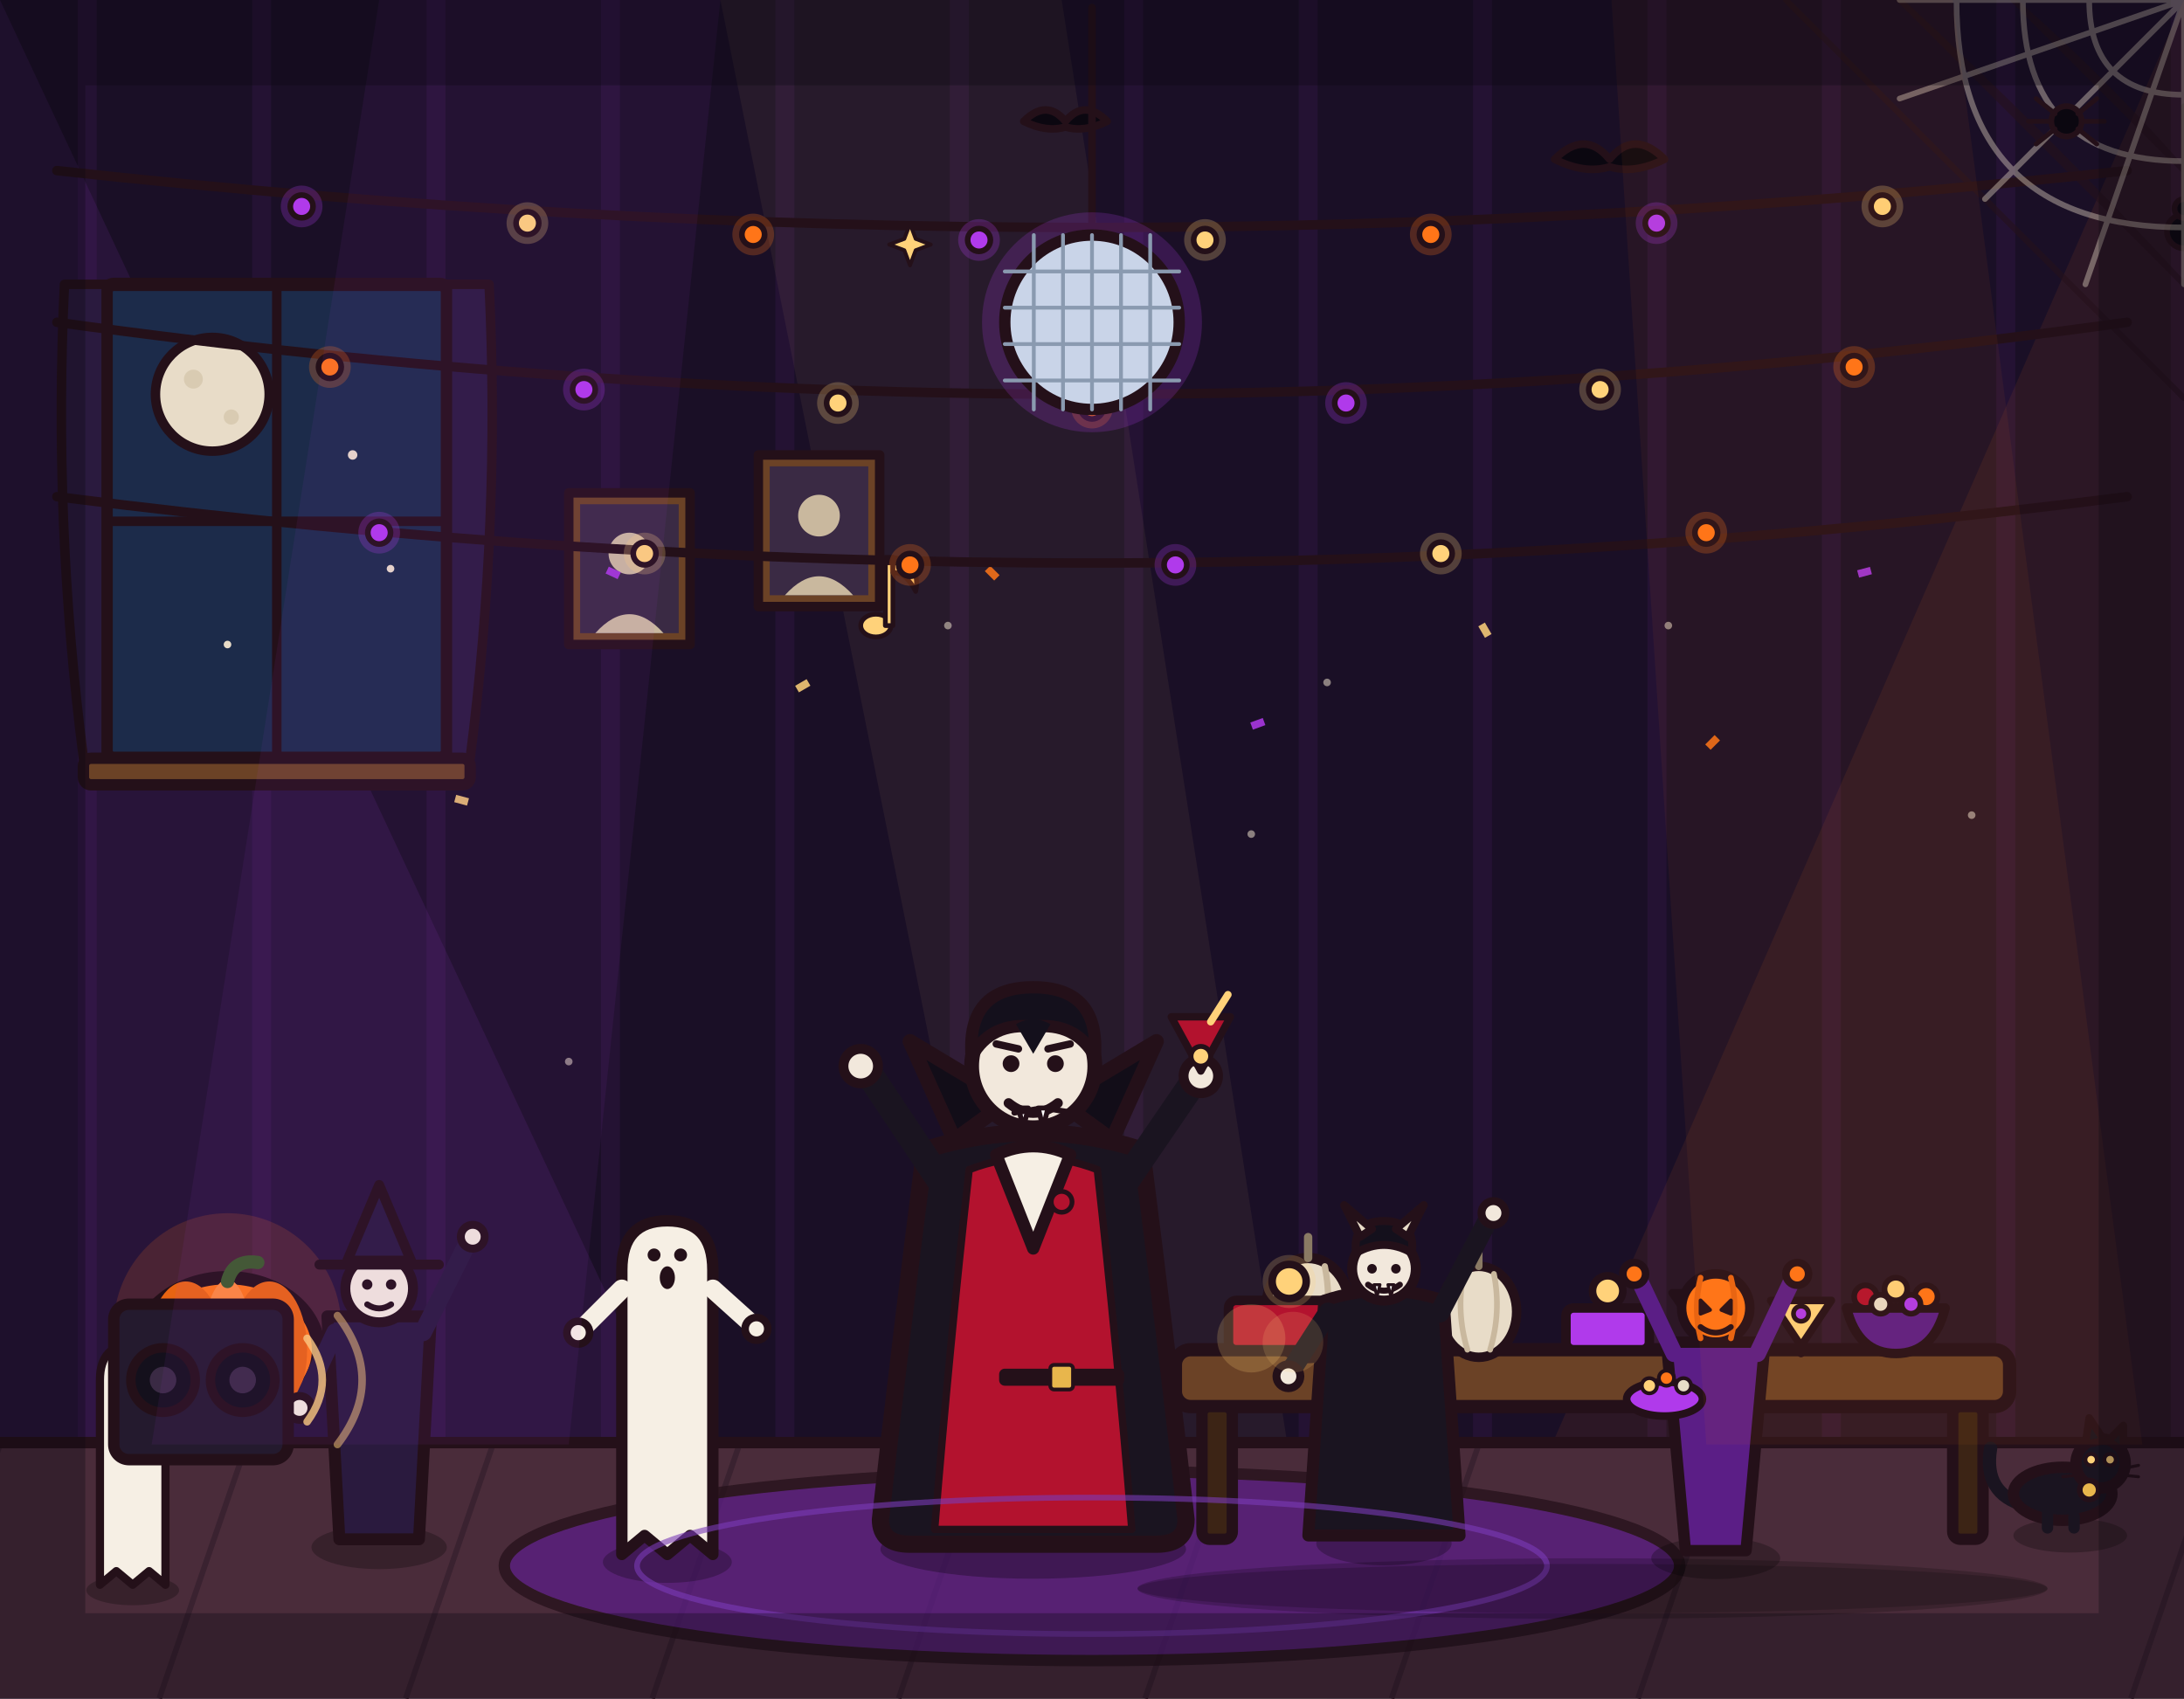
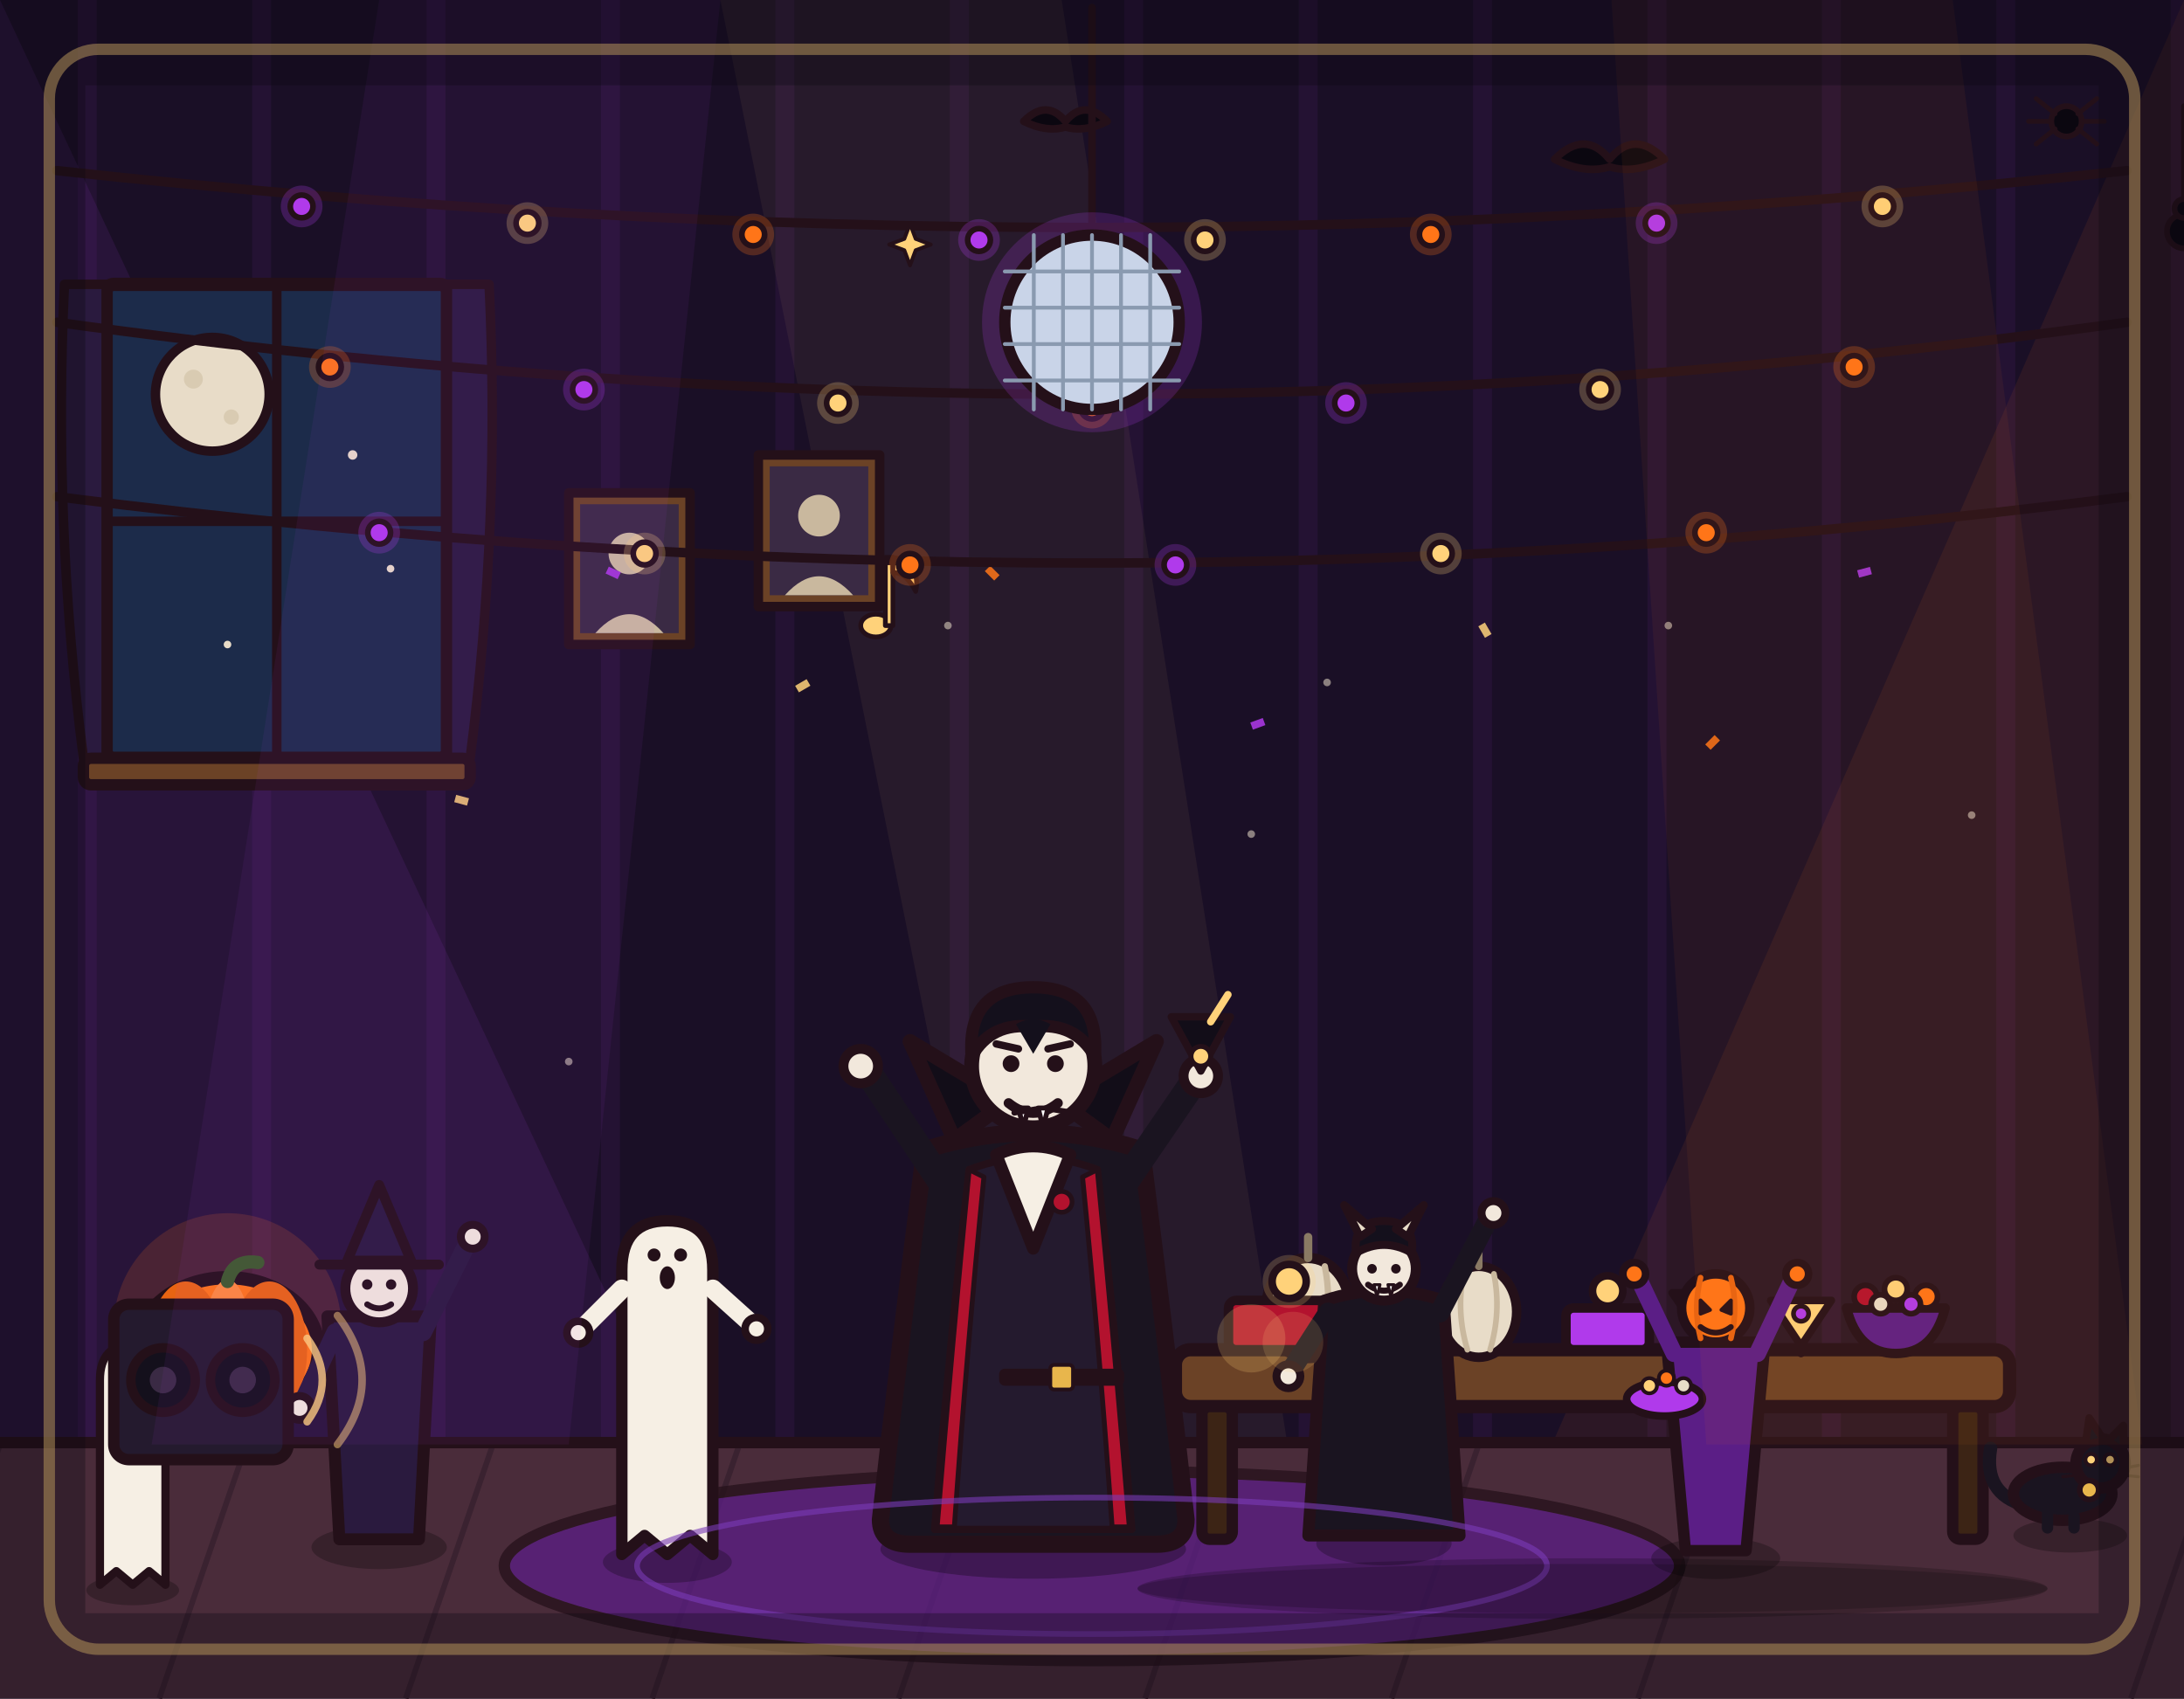
<svg xmlns="http://www.w3.org/2000/svg" viewBox="0 0 1152 896" width="1152" height="896">
  <rect x="0" y="0" width="1152" height="896" fill="#1a0f26" />
  <path d="M46 0V762M138 0V762M230 0V762M322 0V762M414 0V762M506 0V762M598 0V762M690 0V762M782 0V762M874 0V762M966 0V762M1058 0V762M1150 0V762" stroke="#b03aeb" stroke-width="10" opacity=".07" fill="none" />
  <path d="M0 0 L420 896 L0 896 Z" fill="#b03aeb" stroke-width="0" stroke-linejoin="round" stroke-linecap="round" stroke="none" opacity="0.10" />
  <path d="M1152 0 L760 896 L1152 896 Z" fill="#ff7518" stroke-width="0" stroke-linejoin="round" stroke-linecap="round" stroke="none" opacity="0.08" />
  <path d="M380 0 L560 896 L700 896 L560 0 Z" fill="#ffd27a" stroke-width="0" stroke-linejoin="round" stroke-linecap="round" stroke="none" opacity="0.06" />
  <g fill="#e8dcc8" opacity=".55">
    <circle cx="500" cy="330" r="2" />
    <circle cx="700" cy="360" r="2" />
    <circle cx="660" cy="440" r="2" />
    <circle cx="880" cy="330" r="2" />
    <circle cx="1040" cy="430" r="2" />
    <circle cx="300" cy="560" r="2" />
  </g>
  <rect x="56" y="150" width="180" height="250" rx="4" fill="#1c2b4a" stroke="#241019" stroke-width="7" stroke-linejoin="round" stroke-linecap="round" />
  <line x1="146" y1="150" x2="146" y2="400" stroke="#241019" stroke-width="5" stroke-linecap="round" />
  <line x1="56" y1="275" x2="236" y2="275" stroke="#241019" stroke-width="5" stroke-linecap="round" />
  <circle cx="112" cy="208" r="30" fill="#e8dcc8" stroke="#241019" stroke-width="5" stroke-linejoin="round" stroke-linecap="round" />
  <circle cx="102" cy="200" r="5" fill="#d9cbb2" stroke="none" />
  <circle cx="122" cy="220" r="4" fill="#d9cbb2" stroke="none" />
  <g fill="#e8dcc8">
    <circle cx="186" cy="240" r="2.5" />
    <circle cx="206" cy="300" r="2" />
    <circle cx="120" cy="340" r="2" />
  </g>
  <path d="M56 150 L34 150 Q28 275 44 400 L56 400 Z" fill="#2a1a3e" stroke="#241019" stroke-width="5" stroke-linejoin="round" stroke-linecap="round" />
  <path d="M236 150 L258 150 Q264 275 248 400 L236 400 Z" fill="#2a1a3e" stroke="#241019" stroke-width="5" stroke-linejoin="round" stroke-linecap="round" />
  <rect x="44" y="400" width="204" height="14" rx="4" fill="#6b4226" stroke="#241019" stroke-width="6" stroke-linejoin="round" stroke-linecap="round" />
  <g>
    <rect x="300" y="260" width="64" height="80" fill="#6b4226" stroke="#241019" stroke-width="5" stroke-linejoin="round" stroke-linecap="round" />
    <rect x="306" y="266" width="52" height="68" fill="#3a2a44" stroke="none" />
    <circle cx="332" cy="292" r="11" fill="#c9b89e" stroke="none" />
    <path d="M314 334 Q332 314 350 334 Z" fill="#c9b89e" stroke="none" />
  </g>
  <g>
    <rect x="400" y="240" width="64" height="80" fill="#6b4226" stroke="#241019" stroke-width="5" stroke-linejoin="round" stroke-linecap="round" />
    <rect x="406" y="246" width="52" height="68" fill="#3a2a44" stroke="none" />
    <circle cx="432" cy="272" r="11" fill="#c9b89e" stroke="none" />
    <path d="M414 314 Q432 294 450 314 Z" fill="#c9b89e" stroke="none" />
-   </g>
-   <g stroke="#241019" stroke-width="3" opacity=".55" fill="none" stroke-linecap="round">
-     <path d="M1152 90 L1062 0" />
-     <path d="M1152 150 L1002 0" />
-     <path d="M1152 210 L942 0" />
-     <path d="M1062 0 Q1110 42 1152 90" />
-     <path d="M1002 0 Q1080 72 1152 150" />
-     <path d="M942 0 Q1050 108 1152 210" />
  </g>
  <line x1="1152" y1="56" x2="1152" y2="108" stroke="#241019" stroke-width="3" stroke-linecap="round" />
  <circle cx="1152" cy="122" r="9" fill="#0b0710" stroke="#241019" stroke-width="3" />
  <circle cx="1152" cy="110" r="5" fill="#0b0710" stroke="#241019" stroke-width="3" />
  <path d="M540 64 Q552 52 562 64 Q572 52 584 64 Q572 70 562 67 Q552 70 540 64 Z" fill="#0b0710" stroke="#241019" stroke-width="4" stroke-linejoin="round" stroke-linecap="round" />
  <path d="M820 84 Q836 68 849 84 Q862 68 878 84 Q862 92 849 88 Q836 92 820 84 Z" fill="#0b0710" stroke="#241019" stroke-width="4" stroke-linejoin="round" stroke-linecap="round" />
  <path d="M30 90 Q576 150 1122 90" fill="none" stroke="#241019" stroke-width="5" stroke-linecap="round" stroke-linejoin="round" />
  <circle cx="159.1" cy="108.9" r="11" fill="#b03aeb" opacity="0.25" stroke="none" />
  <circle cx="159.1" cy="108.9" r="6" fill="#b03aeb" stroke="#241019" stroke-width="3" stroke-linejoin="round" stroke-linecap="round" />
  <circle cx="278.2" cy="117.7" r="11" fill="#ffd27a" opacity="0.25" stroke="none" />
  <circle cx="278.2" cy="117.7" r="6" fill="#ffd27a" stroke="#241019" stroke-width="3" stroke-linejoin="round" stroke-linecap="round" />
  <circle cx="397.3" cy="123.7" r="11" fill="#ff7518" opacity="0.25" stroke="none" />
  <circle cx="397.3" cy="123.7" r="6" fill="#ff7518" stroke="#241019" stroke-width="3" stroke-linejoin="round" stroke-linecap="round" />
  <circle cx="516.4" cy="126.6" r="11" fill="#b03aeb" opacity="0.25" stroke="none" />
  <circle cx="516.4" cy="126.6" r="6" fill="#b03aeb" stroke="#241019" stroke-width="3" stroke-linejoin="round" stroke-linecap="round" />
  <circle cx="635.6" cy="126.6" r="11" fill="#ffd27a" opacity="0.25" stroke="none" />
  <circle cx="635.6" cy="126.6" r="6" fill="#ffd27a" stroke="#241019" stroke-width="3" stroke-linejoin="round" stroke-linecap="round" />
  <circle cx="754.7" cy="123.7" r="11" fill="#ff7518" opacity="0.25" stroke="none" />
  <circle cx="754.7" cy="123.7" r="6" fill="#ff7518" stroke="#241019" stroke-width="3" stroke-linejoin="round" stroke-linecap="round" />
  <circle cx="873.8" cy="117.7" r="11" fill="#b03aeb" opacity="0.25" stroke="none" />
  <circle cx="873.8" cy="117.7" r="6" fill="#b03aeb" stroke="#241019" stroke-width="3" stroke-linejoin="round" stroke-linecap="round" />
  <circle cx="992.9" cy="108.9" r="11" fill="#ffd27a" opacity="0.25" stroke="none" />
  <circle cx="992.9" cy="108.9" r="6" fill="#ffd27a" stroke="#241019" stroke-width="3" stroke-linejoin="round" stroke-linecap="round" />
  <path d="M30 170 Q576 246 1122 170" fill="none" stroke="#241019" stroke-width="5" stroke-linecap="round" stroke-linejoin="round" />
  <circle cx="174" cy="193.6" r="11" fill="#ff7518" opacity="0.25" stroke="none" />
  <circle cx="174" cy="193.6" r="6" fill="#ff7518" stroke="#241019" stroke-width="3" stroke-linejoin="round" stroke-linecap="round" />
  <circle cx="308" cy="205.5" r="11" fill="#b03aeb" opacity="0.25" stroke="none" />
  <circle cx="308" cy="205.5" r="6" fill="#b03aeb" stroke="#241019" stroke-width="3" stroke-linejoin="round" stroke-linecap="round" />
  <circle cx="442" cy="212.6" r="11" fill="#ffd27a" opacity="0.25" stroke="none" />
  <circle cx="442" cy="212.6" r="6" fill="#ffd27a" stroke="#241019" stroke-width="3" stroke-linejoin="round" stroke-linecap="round" />
  <circle cx="576" cy="215" r="11" fill="#ff7518" opacity="0.25" stroke="none" />
  <circle cx="576" cy="215" r="6" fill="#ff7518" stroke="#241019" stroke-width="3" stroke-linejoin="round" stroke-linecap="round" />
  <circle cx="710" cy="212.6" r="11" fill="#b03aeb" opacity="0.25" stroke="none" />
  <circle cx="710" cy="212.6" r="6" fill="#b03aeb" stroke="#241019" stroke-width="3" stroke-linejoin="round" stroke-linecap="round" />
  <circle cx="844" cy="205.5" r="11" fill="#ffd27a" opacity="0.25" stroke="none" />
  <circle cx="844" cy="205.5" r="6" fill="#ffd27a" stroke="#241019" stroke-width="3" stroke-linejoin="round" stroke-linecap="round" />
  <circle cx="978" cy="193.6" r="11" fill="#ff7518" opacity="0.25" stroke="none" />
  <circle cx="978" cy="193.6" r="6" fill="#ff7518" stroke="#241019" stroke-width="3" stroke-linejoin="round" stroke-linecap="round" />
  <line x1="576" y1="4" x2="576" y2="124" stroke="#241019" stroke-width="4" stroke-linecap="round" />
  <circle cx="576" cy="170" r="58" fill="#b03aeb" opacity="0.2" stroke="none" />
  <circle cx="576" cy="170" r="46" fill="#c9d4e8" stroke="#241019" stroke-width="6" stroke-linejoin="round" stroke-linecap="round" />
  <line x1="530" y1="143.2" x2="622" y2="143.2" stroke="#8a9ab0" stroke-width="2" stroke-linecap="round" />
  <line x1="530" y1="162.3" x2="622" y2="162.3" stroke="#8a9ab0" stroke-width="2" stroke-linecap="round" />
  <line x1="530" y1="181.5" x2="622" y2="181.5" stroke="#8a9ab0" stroke-width="2" stroke-linecap="round" />
  <line x1="530" y1="200.7" x2="622" y2="200.7" stroke="#8a9ab0" stroke-width="2" stroke-linecap="round" />
  <line x1="545.3" y1="124" x2="545.3" y2="216" stroke="#8a9ab0" stroke-width="2" stroke-linecap="round" />
  <line x1="560.7" y1="124" x2="560.7" y2="216" stroke="#8a9ab0" stroke-width="2" stroke-linecap="round" />
  <line x1="576" y1="124" x2="576" y2="216" stroke="#8a9ab0" stroke-width="2" stroke-linecap="round" />
  <line x1="591.3" y1="124" x2="591.3" y2="216" stroke="#8a9ab0" stroke-width="2" stroke-linecap="round" />
  <line x1="606.7" y1="124" x2="606.7" y2="216" stroke="#8a9ab0" stroke-width="2" stroke-linecap="round" />
  <path d="M480 118 l3 8 l8 3 l-8 3 l-3 8 l-3 -8 l-8 -3 l8 -3 Z" fill="#ffd27a" stroke="#241019" stroke-width="2" stroke-linejoin="round" />
  <g fill="#ffd27a" stroke="#241019" stroke-width="2.5" stroke-linejoin="round" stroke-linecap="round">
    <ellipse cx="462" cy="330" rx="8" ry="6" />
    <rect x="467" y="294" width="4" height="36" />
    <path d="M471 294 Q486 298 483 312 Q478 302 471 302 Z" />
  </g>
  <rect x="0" y="760" width="1152" height="136" fill="#4a2c3a" />
  <path d="M0 762 L-46 896M130 762 L84 896M260 762 L214 896M390 762 L344 896M520 762 L474 896M650 762 L604 896M780 762 L734 896M910 762 L864 896M1170 762 L1124 896" stroke="#3a2230" stroke-width="3" fill="none" />
  <line x1="0" y1="761" x2="1152" y2="761" stroke="#241019" stroke-width="6" stroke-linecap="round" />
  <ellipse cx="576" cy="826" rx="310" ry="50" fill="#5b1e86" stroke="#241019" stroke-width="6" stroke-linejoin="round" stroke-linecap="round" opacity="0.75" />
  <circle cx="120" cy="700" r="60" fill="#ff7518" opacity="0.16" stroke="none" />
  <ellipse cx="120" cy="712" rx="48" ry="38" fill="#ff7518" stroke="#241019" stroke-width="7" stroke-linejoin="round" stroke-linecap="round" />
  <ellipse cx="98" cy="712" rx="20" ry="36" fill="#e86412" stroke="none" />
  <ellipse cx="142" cy="712" rx="20" ry="36" fill="#e86412" stroke="none" />
  <ellipse cx="120" cy="712" rx="13" ry="37" fill="#ff8a3c" stroke="none" />
  <path d="M120 676 q3 -12 16 -10" fill="none" stroke="#3c5a2a" stroke-width="7" stroke-linecap="round" />
  <path d="M100 700 l10 8 l-10 3 Z" fill="#ffd27a" stroke="#241019" stroke-width="4" stroke-linejoin="round" stroke-linecap="round" />
  <path d="M140 700 l-10 8 l10 3 Z" fill="#ffd27a" stroke="#241019" stroke-width="4" stroke-linejoin="round" stroke-linecap="round" />
  <path d="M120 712 l6 8 l-6 4 Z" fill="#ffd27a" stroke="#241019" stroke-width="4" stroke-linejoin="round" stroke-linecap="round" />
  <path d="M94 728 l9 8 l9 -7 l9 8 l9 -7 l9 8 l9 -7 Z" fill="#ffd27a" stroke="#241019" stroke-width="4" stroke-linejoin="round" stroke-linecap="round" />
  <ellipse cx="840" cy="838" rx="240" ry="16" fill="#000000" opacity="0.2" stroke="none" />
  <rect x="620" y="712" width="440" height="30" rx="8" fill="#6b4226" stroke="#241019" stroke-width="7" stroke-linejoin="round" stroke-linecap="round" />
  <rect x="634" y="742" width="16" height="70" rx="4" fill="#3c2415" stroke="#241019" stroke-width="6" stroke-linejoin="round" stroke-linecap="round" />
  <rect x="1030" y="742" width="16" height="70" rx="4" fill="#3c2415" stroke="#241019" stroke-width="6" stroke-linejoin="round" stroke-linecap="round" />
  <g transform="translate(690 690) scale(1.1)">
    <ellipse cx="0" cy="0" rx="20" ry="24" fill="#e8dcc8" stroke="#241019" stroke-width="5" stroke-linejoin="round" stroke-linecap="round" />
    <path d="M0 -24 L0 -34" fill="none" stroke="#8a7a64" stroke-width="4" stroke-linecap="round" />
    <path d="M-8 -20 Q-12 0 -6 20" fill="none" stroke="#c9b89e" stroke-width="3" stroke-linecap="round" />
    <path d="M8 -20 Q12 0 6 20" fill="none" stroke="#c9b89e" stroke-width="3" stroke-linecap="round" />
  </g>
  <g transform="translate(726 696) scale(0.9)">
    <ellipse cx="0" cy="0" rx="20" ry="24" fill="#e8dcc8" stroke="#241019" stroke-width="5" stroke-linejoin="round" stroke-linecap="round" />
    <path d="M0 -24 L0 -34" fill="none" stroke="#8a7a64" stroke-width="4" stroke-linecap="round" />
    <path d="M-8 -20 Q-12 0 -6 20" fill="none" stroke="#c9b89e" stroke-width="3" stroke-linecap="round" />
    <path d="M8 -20 Q12 0 6 20" fill="none" stroke="#c9b89e" stroke-width="3" stroke-linecap="round" />
  </g>
  <g transform="translate(780 692)">
    <ellipse cx="0" cy="0" rx="20" ry="24" fill="#e8dcc8" stroke="#241019" stroke-width="5" stroke-linejoin="round" stroke-linecap="round" />
    <path d="M0 -24 L0 -34" fill="none" stroke="#8a7a64" stroke-width="4" stroke-linecap="round" />
    <path d="M-8 -20 Q-12 0 -6 20" fill="none" stroke="#c9b89e" stroke-width="3" stroke-linecap="round" />
    <path d="M8 -20 Q12 0 6 20" fill="none" stroke="#c9b89e" stroke-width="3" stroke-linecap="round" />
  </g>
  <rect x="648" y="686" width="64" height="26" rx="4" fill="#b3122e" stroke="#241019" stroke-width="5" stroke-linejoin="round" stroke-linecap="round" />
  <circle cx="680" cy="676" r="14" fill="#ffd27a" opacity="0.2" stroke="none" />
  <circle cx="680" cy="676" r="9" fill="#ffd27a" stroke="#241019" stroke-width="4" stroke-linejoin="round" stroke-linecap="round" />
  <rect x="826" y="690" width="44" height="22" rx="4" fill="#b03aeb" stroke="#241019" stroke-width="5" stroke-linejoin="round" stroke-linecap="round" />
  <circle cx="848" cy="681" r="8" fill="#ffd27a" stroke="#241019" stroke-width="4" stroke-linejoin="round" stroke-linecap="round" />
  <path d="M882 682 L918 682 L900 708 Z" fill="#b3122e" stroke="#241019" stroke-width="4" stroke-linejoin="round" stroke-linecap="round" />
  <line x1="900" y1="708" x2="900" y2="714" stroke="#241019" stroke-width="4" stroke-linecap="round" />
  <circle cx="900" cy="690" r="4.5" fill="#ffd27a" stroke="#241019" stroke-width="2.5" stroke-linejoin="round" />
  <path d="M934 686 L966 686 L950 710 Z" fill="#ffd27a" stroke="#241019" stroke-width="4" stroke-linejoin="round" stroke-linecap="round" />
  <line x1="950" y1="710" x2="950" y2="714" stroke="#241019" stroke-width="4" stroke-linecap="round" />
  <circle cx="950" cy="693" r="4" fill="#b03aeb" stroke="#241019" stroke-width="2.5" stroke-linejoin="round" />
  <path d="M974 690 L1026 690 Q1020 714 1000 714 Q980 714 974 690 Z" fill="#5b1e86" stroke="#241019" stroke-width="5" stroke-linejoin="round" stroke-linecap="round" />
  <circle cx="984" cy="684" r="6" fill="#b3122e" stroke="#241019" stroke-width="3" stroke-linejoin="round" />
  <circle cx="1000" cy="680" r="6" fill="#ffd27a" stroke="#241019" stroke-width="3" stroke-linejoin="round" />
  <circle cx="1016" cy="684" r="6" fill="#ff7518" stroke="#241019" stroke-width="3" stroke-linejoin="round" />
  <circle cx="992" cy="688" r="5" fill="#e8dcc8" stroke="#241019" stroke-width="3" stroke-linejoin="round" />
  <circle cx="1008" cy="688" r="5" fill="#b03aeb" stroke="#241019" stroke-width="3" stroke-linejoin="round" />
  <g transform="translate(200 812) scale(1.05 1.05)">
    <ellipse cx="0" cy="4" rx="34" ry="11" fill="#000000" stroke="none" opacity="0.25" />
    <path d="M-26 -112 L26 -112 L20 0 L-20 0 Z" fill="#2a1a3e" stroke="#241019" stroke-width="6" stroke-linejoin="round" stroke-linecap="round" />
    <path d="M22 -104 L44 -148" fill="none" stroke="#2a1a3e" stroke-width="9" stroke-linecap="round" />
    <circle cx="47" cy="-152" r="6" fill="#f2e8dc" stroke="#241019" stroke-width="4" stroke-linejoin="round" />
    <path d="M-22 -104 L-38 -70" fill="none" stroke="#2a1a3e" stroke-width="9" stroke-linecap="round" />
    <circle cx="-40" cy="-66" r="6" fill="#f2e8dc" stroke="#241019" stroke-width="4" stroke-linejoin="round" />
    <circle cx="0" cy="-126" r="17" fill="#f2e8dc" stroke="#241019" stroke-width="5" stroke-linejoin="round" stroke-linecap="round" />
    <path d="M-16 -140 L0 -178 L16 -140 Z" fill="#2a1a3e" stroke="#241019" stroke-width="5" stroke-linejoin="round" stroke-linecap="round" />
    <path d="M-30 -138 L30 -138" fill="none" stroke="#241019" stroke-width="5" stroke-linecap="round" />
    <circle cx="-6" cy="-128" r="2.6" fill="#241019" stroke="none" />
    <circle cx="6" cy="-128" r="2.6" fill="#241019" stroke="none" />
    <path d="M-6 -118 Q0 -114 6 -118" fill="none" stroke="#241019" stroke-width="3" stroke-linecap="round" />
  </g>
  <g transform="translate(352 820)">
    <ellipse cx="0" cy="4" rx="34" ry="11" fill="#000000" stroke="none" opacity="0.25" />
    <path d="M-24 -150 Q-24 -176 0 -176 Q24 -176 24 -150 L24 0 L12 -10 L0 0 L-12 -10 L-24 0 Z" fill="#f6efe4" stroke="#241019" stroke-width="6" stroke-linejoin="round" stroke-linecap="round" />
    <path d="M-24 -140 L-44 -120" fill="none" stroke="#f6efe4" stroke-width="10" stroke-linecap="round" />
    <circle cx="-47" cy="-117" r="6" fill="#f6efe4" stroke="#241019" stroke-width="4" stroke-linejoin="round" />
    <path d="M24 -140 L44 -122" fill="none" stroke="#f6efe4" stroke-width="10" stroke-linecap="round" />
    <circle cx="47" cy="-119" r="6" fill="#f6efe4" stroke="#241019" stroke-width="4" stroke-linejoin="round" />
    <circle cx="-7" cy="-158" r="3.4" fill="#241019" stroke="none" />
    <circle cx="7" cy="-158" r="3.4" fill="#241019" stroke="none" />
    <ellipse cx="0" cy="-146" rx="4" ry="6" fill="#241019" stroke="none" />
  </g>
  <g transform="translate(545 812) scale(1.3 1.3)">
    <ellipse cx="0" cy="4" rx="62" ry="12" fill="#000000" stroke="none" opacity="0.28" />
    <path d="M-12 -62 L-18 -6" fill="none" stroke="#241a2e" stroke-width="15" stroke-linecap="round" />
    <path d="M12 -62 L18 -6" fill="none" stroke="#241a2e" stroke-width="15" stroke-linecap="round" />
    <ellipse cx="-20" cy="-4" rx="15" ry="7" fill="#14101c" stroke="#241019" stroke-width="4" stroke-linejoin="round" stroke-linecap="round" />
    <ellipse cx="20" cy="-4" rx="15" ry="7" fill="#14101c" stroke="#241019" stroke-width="4" stroke-linejoin="round" stroke-linecap="round" />
    <path d="M-44 -158 Q-54 -80 -62 -8 Q-62 2 -50 2 L50 2 Q62 2 62 -8 Q54 -80 44 -158 Q0 -172 -44 -158 Z" fill="#1a1420" stroke="#241019" stroke-width="7" stroke-linejoin="round" stroke-linecap="round" />
-     <path d="M-26 -150 Q-34 -78 -40 -4 L40 -4 Q34 -78 26 -150 Q0 -160 -26 -150 Z" fill="#b3122e" stroke="#241019" stroke-width="3" stroke-linejoin="round" stroke-linecap="round" />
+     <path d="M-26 -150 Q-34 -78 -40 -4 L40 -4 Q34 -78 26 -150 Q0 -160 -26 -150 Z" fill="#241a2e" stroke="#241019" stroke-width="3" stroke-linejoin="round" stroke-linecap="round" />
+     <path d="M-26 -150 Q-33 -78 -39 -5 L-32 -5 Q-27 -76 -20 -147 Z" fill="#b3122e" stroke="#241019" stroke-width="2" stroke-linejoin="round" stroke-linecap="round" />
+     <path d="M26 -150 Q33 -78 39 -5 L32 -5 Q27 -76 20 -147 Z" fill="#b3122e" stroke="#241019" stroke-width="2" stroke-linejoin="round" stroke-linecap="round" />
    <path d="M-38 -146 L-66 -188" fill="none" stroke="#1a1420" stroke-width="11" stroke-linecap="round" />
    <circle cx="-70" cy="-192" r="7" fill="#f2e8dc" stroke="#241019" stroke-width="4" stroke-linejoin="round" stroke-linecap="round" />
    <path d="M38 -146 L64 -184" fill="none" stroke="#1a1420" stroke-width="11" stroke-linecap="round" />
    <circle cx="68" cy="-188" r="7" fill="#f2e8dc" stroke="#241019" stroke-width="4" stroke-linejoin="round" stroke-linecap="round" />
-     <path d="M56 -212 L80 -212 L68 -190 Z" fill="#b3122e" stroke="#241019" stroke-width="3" stroke-linejoin="round" stroke-linecap="round" />
+     <path d="M56 -212 L80 -212 L68 -190 Z" fill="#120d18" stroke="#241019" stroke-width="3" stroke-linejoin="round" stroke-linecap="round" />
    <line x1="72" y1="-210" x2="79" y2="-221" stroke="#ffd27a" stroke-width="3" stroke-linecap="round" />
    <circle cx="68" cy="-196" r="4" fill="#ffd27a" stroke="#241019" stroke-width="2" stroke-linejoin="round" />
    <path d="M-32 -162 L-50 -202 L-10 -178 Z" fill="#120d18" stroke="#241019" stroke-width="6" stroke-linejoin="round" stroke-linecap="round" />
    <path d="M32 -162 L50 -202 L10 -178 Z" fill="#120d18" stroke="#241019" stroke-width="6" stroke-linejoin="round" stroke-linecap="round" />
    <path d="M-15 -156 L0 -118 L15 -156 Q0 -163 -15 -156 Z" fill="#f6efe4" stroke="#241019" stroke-width="5" stroke-linejoin="round" stroke-linecap="round" />
    <circle cx="0" cy="-192" r="25" fill="#f2e8dc" stroke="#241019" stroke-width="6" stroke-linejoin="round" stroke-linecap="round" />
    <path d="M-25 -196 Q-27 -224 0 -224 Q27 -224 25 -196 Q17 -210 0 -208 Q-17 -210 -25 -196 Z" fill="#14101c" stroke="#241019" stroke-width="5" stroke-linejoin="round" stroke-linecap="round" />
    <path d="M-7 -209 L0 -197 L7 -209 Q0 -213 -7 -209 Z" fill="#14101c" stroke="none" />
    <path d="M-15 -201 L-6 -199" fill="none" stroke="#241019" stroke-width="3" stroke-linecap="round" />
    <path d="M6 -199 L15 -201" fill="none" stroke="#241019" stroke-width="3" stroke-linecap="round" />
    <circle cx="-9" cy="-193" r="3.4" fill="#241019" stroke="none" />
    <circle cx="9" cy="-193" r="3.4" fill="#241019" stroke="none" />
    <path d="M-10 -177 Q0 -169 10 -177" fill="none" stroke="#241019" stroke-width="4" stroke-linecap="round" />
    <path d="M-6 -175 L-2 -175 L-4 -167 Z" fill="#ffffff" stroke="#241019" stroke-width="2" stroke-linejoin="round" stroke-linecap="round" />
    <path d="M2 -175 L6 -175 L4 -167 Z" fill="#ffffff" stroke="#241019" stroke-width="2" stroke-linejoin="round" stroke-linecap="round" />
  </g>
  <g transform="translate(730 810) scale(-1.05 1.05)">
    <ellipse cx="0" cy="4" rx="34" ry="11" fill="#000000" stroke="none" opacity="0.25" />
    <path d="M-30 -118 Q-34 -60 -38 0 L38 0 Q34 -60 30 -118 Q0 -128 -30 -118 Z" fill="#1a1420" stroke="#241019" stroke-width="6" stroke-linejoin="round" stroke-linecap="round" />
    <path d="M-28 -112 L-52 -158" fill="none" stroke="#1a1420" stroke-width="10" stroke-linecap="round" />
    <circle cx="-55" cy="-162" r="6" fill="#f2e8dc" stroke="#241019" stroke-width="4" stroke-linejoin="round" stroke-linecap="round" />
    <path d="M28 -112 L46 -84" fill="none" stroke="#1a1420" stroke-width="10" stroke-linecap="round" />
    <circle cx="48" cy="-80" r="6" fill="#f2e8dc" stroke="#241019" stroke-width="4" stroke-linejoin="round" stroke-linecap="round" />
    <circle cx="0" cy="-134" r="16" fill="#f2e8dc" stroke="#241019" stroke-width="5" stroke-linejoin="round" stroke-linecap="round" />
    <path d="M-14 -142 Q-16 -158 0 -158 Q16 -158 14 -142 Q0 -150 -14 -142 Z" fill="#14101c" stroke="#241019" stroke-width="4" stroke-linejoin="round" stroke-linecap="round" />
    <path d="M-12 -150 L-20 -166 L-6 -154 Z" fill="#e8dcc8" stroke="#241019" stroke-width="4" stroke-linejoin="round" stroke-linecap="round" />
    <path d="M12 -150 L20 -166 L6 -154 Z" fill="#e8dcc8" stroke="#241019" stroke-width="4" stroke-linejoin="round" stroke-linecap="round" />
    <circle cx="-6" cy="-134" r="2.4" fill="#241019" stroke="none" />
    <circle cx="6" cy="-134" r="2.4" fill="#241019" stroke="none" />
    <path d="M-8 -126 Q0 -120 8 -126" fill="none" stroke="#241019" stroke-width="3" stroke-linecap="round" />
    <path d="M-5 -126 L-2 -126 L-3.5 -120 Z" fill="#ffffff" stroke="#241019" stroke-width="1.5" stroke-linejoin="round" />
    <path d="M2 -126 L5 -126 L3.5 -120 Z" fill="#ffffff" stroke="#241019" stroke-width="1.5" stroke-linejoin="round" />
  </g>
  <g transform="translate(905 818)">
    <ellipse cx="0" cy="4" rx="34" ry="11" fill="#000000" stroke="none" opacity="0.25" />
    <path d="M-26 -110 L26 -110 L16 0 L-16 0 Z" fill="#5b1e86" stroke="#241019" stroke-width="6" stroke-linejoin="round" stroke-linecap="round" />
    <path d="M-22 -104 L-40 -142" fill="none" stroke="#5b1e86" stroke-width="9" stroke-linecap="round" />
    <circle cx="-43" cy="-146" r="6" fill="#ff7518" stroke="#241019" stroke-width="4" stroke-linejoin="round" stroke-linecap="round" />
    <path d="M22 -104 L40 -142" fill="none" stroke="#5b1e86" stroke-width="9" stroke-linecap="round" />
    <circle cx="43" cy="-146" r="6" fill="#ff7518" stroke="#241019" stroke-width="4" stroke-linejoin="round" stroke-linecap="round" />
    <circle cx="0" cy="-128" r="18" fill="#ff7518" stroke="#241019" stroke-width="5" stroke-linejoin="round" stroke-linecap="round" />
    <path d="M-8 -144 Q-12 -128 -8 -112" fill="none" stroke="#e86412" stroke-width="3" stroke-linecap="round" />
    <path d="M8 -144 Q12 -128 8 -112" fill="none" stroke="#e86412" stroke-width="3" stroke-linecap="round" />
    <path d="M-8 -132 l5 5 l-5 2 Z" fill="#241019" stroke="#241019" stroke-width="2" stroke-linejoin="round" />
    <path d="M8 -132 l-5 5 l5 2 Z" fill="#241019" stroke="#241019" stroke-width="2" stroke-linejoin="round" />
    <path d="M-8 -118 Q0 -112 8 -118" fill="none" stroke="#241019" stroke-width="3" stroke-linecap="round" />
  </g>
  <g transform="translate(70 836) scale(0.72 0.72)">
    <ellipse cx="0" cy="4" rx="34" ry="11" fill="#000000" stroke="none" opacity="0.25" />
    <path d="M-24 -150 Q-24 -176 0 -176 Q24 -176 24 -150 L24 0 L12 -10 L0 0 L-12 -10 L-24 0 Z" fill="#f6efe4" stroke="#241019" stroke-width="6" stroke-linejoin="round" stroke-linecap="round" />
    <circle cx="-7" cy="-158" r="3.4" fill="#241019" stroke="none" />
    <circle cx="7" cy="-158" r="3.4" fill="#241019" stroke="none" />
    <ellipse cx="0" cy="-146" rx="4" ry="6" fill="#241019" stroke="none" />
  </g>
  <g transform="translate(1092 806)">
    <ellipse cx="0" cy="4" rx="30" ry="9" fill="#000000" stroke="none" opacity="0.25" />
    <path d="M-24 -12 Q-46 -18 -42 -42" fill="none" stroke="#1a1420" stroke-width="7" stroke-linecap="round" />
    <ellipse cx="-4" cy="-18" rx="26" ry="14" fill="#1a1420" stroke="#241019" stroke-width="6" stroke-linejoin="round" stroke-linecap="round" />
    <circle cx="16" cy="-34" r="13" fill="#1a1420" stroke="#241019" stroke-width="6" stroke-linejoin="round" stroke-linecap="round" />
    <path d="M8 -44 L10 -58 L18 -46 Z" fill="#1a1420" stroke="#241019" stroke-width="4" stroke-linejoin="round" stroke-linecap="round" />
    <path d="M20 -46 L28 -54 L28 -40 Z" fill="#1a1420" stroke="#241019" stroke-width="4" stroke-linejoin="round" stroke-linecap="round" />
    <circle cx="11" cy="-36" r="3" fill="#ffd27a" stroke="#241019" stroke-width="2" stroke-linejoin="round" />
    <circle cx="21" cy="-36" r="3" fill="#ffd27a" stroke="#241019" stroke-width="2" stroke-linejoin="round" />
    <line x1="6" y1="-31" x2="-4" y2="-33" stroke="#241019" stroke-width="1.6" stroke-linecap="round" />
    <line x1="6" y1="-28" x2="-4" y2="-27" stroke="#241019" stroke-width="1.6" stroke-linecap="round" />
    <line x1="26" y1="-31" x2="36" y2="-33" stroke="#241019" stroke-width="1.6" stroke-linecap="round" />
    <line x1="26" y1="-28" x2="36" y2="-27" stroke="#241019" stroke-width="1.6" stroke-linecap="round" />
    <line x1="-12" y1="-8" x2="-12" y2="0" stroke="#1a1420" stroke-width="6" stroke-linecap="round" />
    <line x1="2" y1="-6" x2="2" y2="0" stroke="#1a1420" stroke-width="6" stroke-linecap="round" />
    <circle cx="10" cy="-20" r="5" fill="#e8b64c" stroke="#241019" stroke-width="3" stroke-linejoin="round" />
-   </g>
-   <g stroke="#e8dcc8" stroke-width="3" opacity=".4" fill="none" stroke-linecap="round">
-     <path d="M1152 0 L1002 0 M1152 0 L1152 150 M1152 0 L1047 105 M1152 0 L1002 52 M1152 0 L1100 150" />
-     <path d="M1102 0 Q1102 50 1152 50" />
-     <path d="M1067 0 Q1067 85 1152 85" />
-     <path d="M1032 0 Q1032 120 1152 120" />
  </g>
  <g transform="translate(1090 64)">
    <circle r="8" fill="#0b0710" stroke="#241019" stroke-width="3" stroke-linejoin="round" />
    <path d="M-6 -4 L-16 -12 M-8 0 L-20 0 M-6 4 L-16 12 M6 -4 L16 -12 M8 0 L20 0 M6 4 L16 12" stroke="#241019" stroke-width="2.5" fill="none" stroke-linecap="round" />
  </g>
  <g>
    <rect x="60" y="688" width="92" height="82" rx="8" fill="#241a2e" stroke="#241019" stroke-width="6" stroke-linejoin="round" stroke-linecap="round" />
    <circle cx="86" cy="728" r="17" fill="#14101c" stroke="#241019" stroke-width="5" />
    <circle cx="86" cy="728" r="7" fill="#3a2a44" />
    <circle cx="128" cy="728" r="17" fill="#14101c" stroke="#241019" stroke-width="5" />
    <circle cx="128" cy="728" r="7" fill="#3a2a44" />
  </g>
  <path d="M162 706 q16 22 0 44" fill="none" stroke="#ffd27a" stroke-width="4" stroke-linecap="round" opacity=".8" />
  <path d="M178 694 q26 34 0 68" fill="none" stroke="#ffd27a" stroke-width="4" stroke-linecap="round" opacity=".5" />
  <g>
    <ellipse cx="878" cy="738" rx="20" ry="9" fill="#b03aeb" stroke="#241019" stroke-width="4" stroke-linejoin="round" />
    <circle cx="870" cy="731" r="4" fill="#ffd27a" stroke="#241019" stroke-width="2" />
    <circle cx="879" cy="727" r="4" fill="#ff7518" stroke="#241019" stroke-width="2" />
    <circle cx="888" cy="731" r="4" fill="#e8dcc8" stroke="#241019" stroke-width="2" />
  </g>
  <g opacity=".85">
    <rect x="320" y="300" width="7" height="4" fill="#b03aeb" transform="rotate(25 323 302)" />
    <rect x="420" y="360" width="7" height="4" fill="#ffd27a" transform="rotate(-30 423 362)" />
    <rect x="520" y="300" width="7" height="4" fill="#ff7518" transform="rotate(45 523 302)" />
    <rect x="660" y="380" width="7" height="4" fill="#b03aeb" transform="rotate(-20 663 382)" />
    <rect x="780" y="330" width="7" height="4" fill="#ffd27a" transform="rotate(60 783 332)" />
    <rect x="900" y="390" width="7" height="4" fill="#ff7518" transform="rotate(-45 903 392)" />
    <rect x="240" y="420" width="7" height="4" fill="#ffd27a" transform="rotate(15 243 422)" />
    <rect x="980" y="300" width="7" height="4" fill="#b03aeb" transform="rotate(-15 983 302)" />
  </g>
  <ellipse cx="576" cy="826" rx="240" ry="36" fill="none" stroke="#7a3ab8" stroke-width="3" opacity=".6" />
  <circle cx="560" cy="634" r="5.5" fill="#b3122e" stroke="#241019" stroke-width="2.5" stroke-linejoin="round" />
  <path d="M30 262 Q576 332 1122 262" fill="none" stroke="#241019" stroke-width="5" stroke-linecap="round" />
  <circle cx="200" cy="281" r="11" fill="#b03aeb" opacity=".25" stroke="none" />
  <circle cx="200" cy="281" r="6" fill="#b03aeb" stroke="#241019" stroke-width="3" />
  <circle cx="340" cy="292" r="11" fill="#ffd27a" opacity=".25" stroke="none" />
  <circle cx="340" cy="292" r="6" fill="#ffd27a" stroke="#241019" stroke-width="3" />
  <circle cx="480" cy="298" r="11" fill="#ff7518" opacity=".25" stroke="none" />
  <circle cx="480" cy="298" r="6" fill="#ff7518" stroke="#241019" stroke-width="3" />
  <circle cx="620" cy="298" r="11" fill="#b03aeb" opacity=".25" stroke="none" />
  <circle cx="620" cy="298" r="6" fill="#b03aeb" stroke="#241019" stroke-width="3" />
  <circle cx="760" cy="292" r="11" fill="#ffd27a" opacity=".25" stroke="none" />
  <circle cx="760" cy="292" r="6" fill="#ffd27a" stroke="#241019" stroke-width="3" />
  <circle cx="900" cy="281" r="11" fill="#ff7518" opacity=".25" stroke="none" />
  <circle cx="900" cy="281" r="6" fill="#ff7518" stroke="#241019" stroke-width="3" />
  <polygon points="200,0 380,0 300,762 80,762" fill="#b03aeb" opacity=".07" />
  <polygon points="850,0 1030,0 1130,762 900,762" fill="#ff7518" opacity=".06" />
  <g stroke="#241019" stroke-width="3" stroke-linecap="round" fill="none">
    <path d="M535 587 L547 585" />
    <path d="M554 585 L566 587" />
  </g>
  <rect x="527" y="722" width="66" height="9" rx="3" fill="#241019" />
  <rect x="554" y="720" width="12" height="13" rx="2" fill="#e8b64c" stroke="#241019" stroke-width="2" />
  <ellipse cx="840" cy="838" rx="240" ry="13" fill="#000000" opacity=".18" stroke="none" />
  <circle cx="660" cy="706" r="18" fill="#ffd27a" opacity=".2" stroke="none" />
  <circle cx="682" cy="708" r="16" fill="#ffd27a" opacity=".15" stroke="none" />
+   <rect x="26" y="26" width="1100" height="844" rx="26" fill="none" stroke="#ffd27a" stroke-width="6" opacity="0.55" />
  <rect x="0" y="0" width="1152" height="896" fill="none" stroke="#0b0710" stroke-width="90" opacity="0.32" />
</svg>
